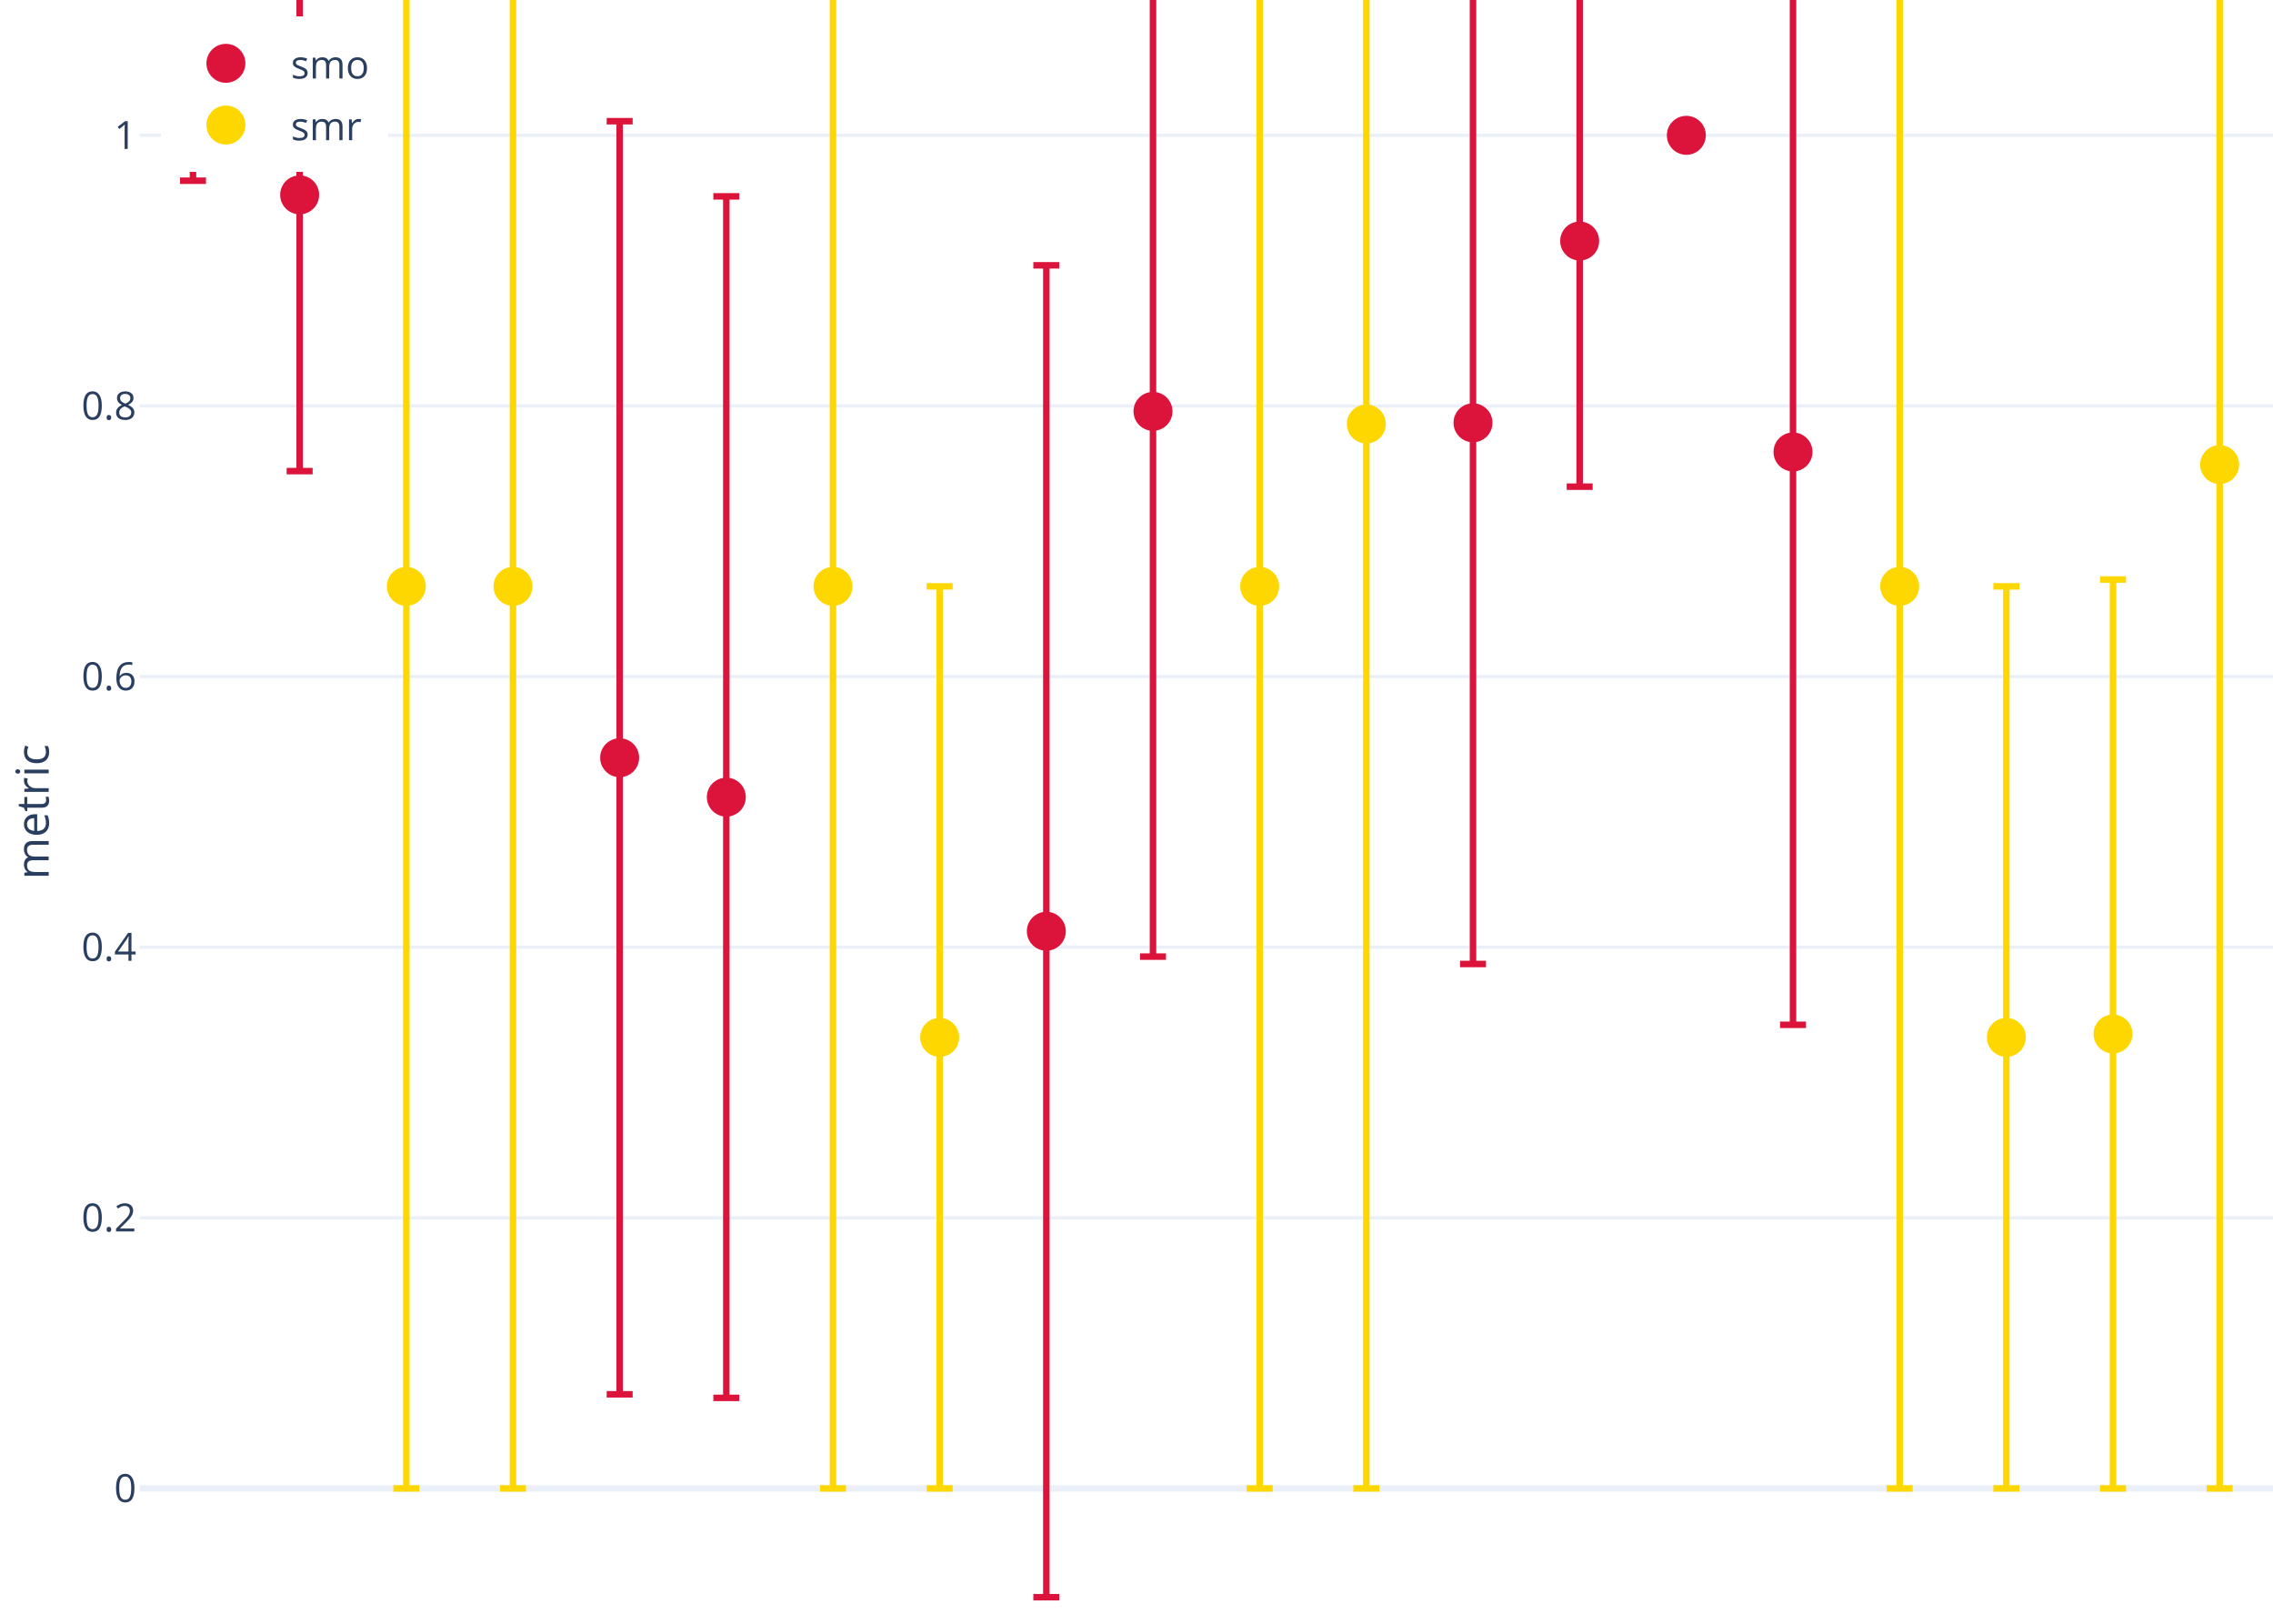
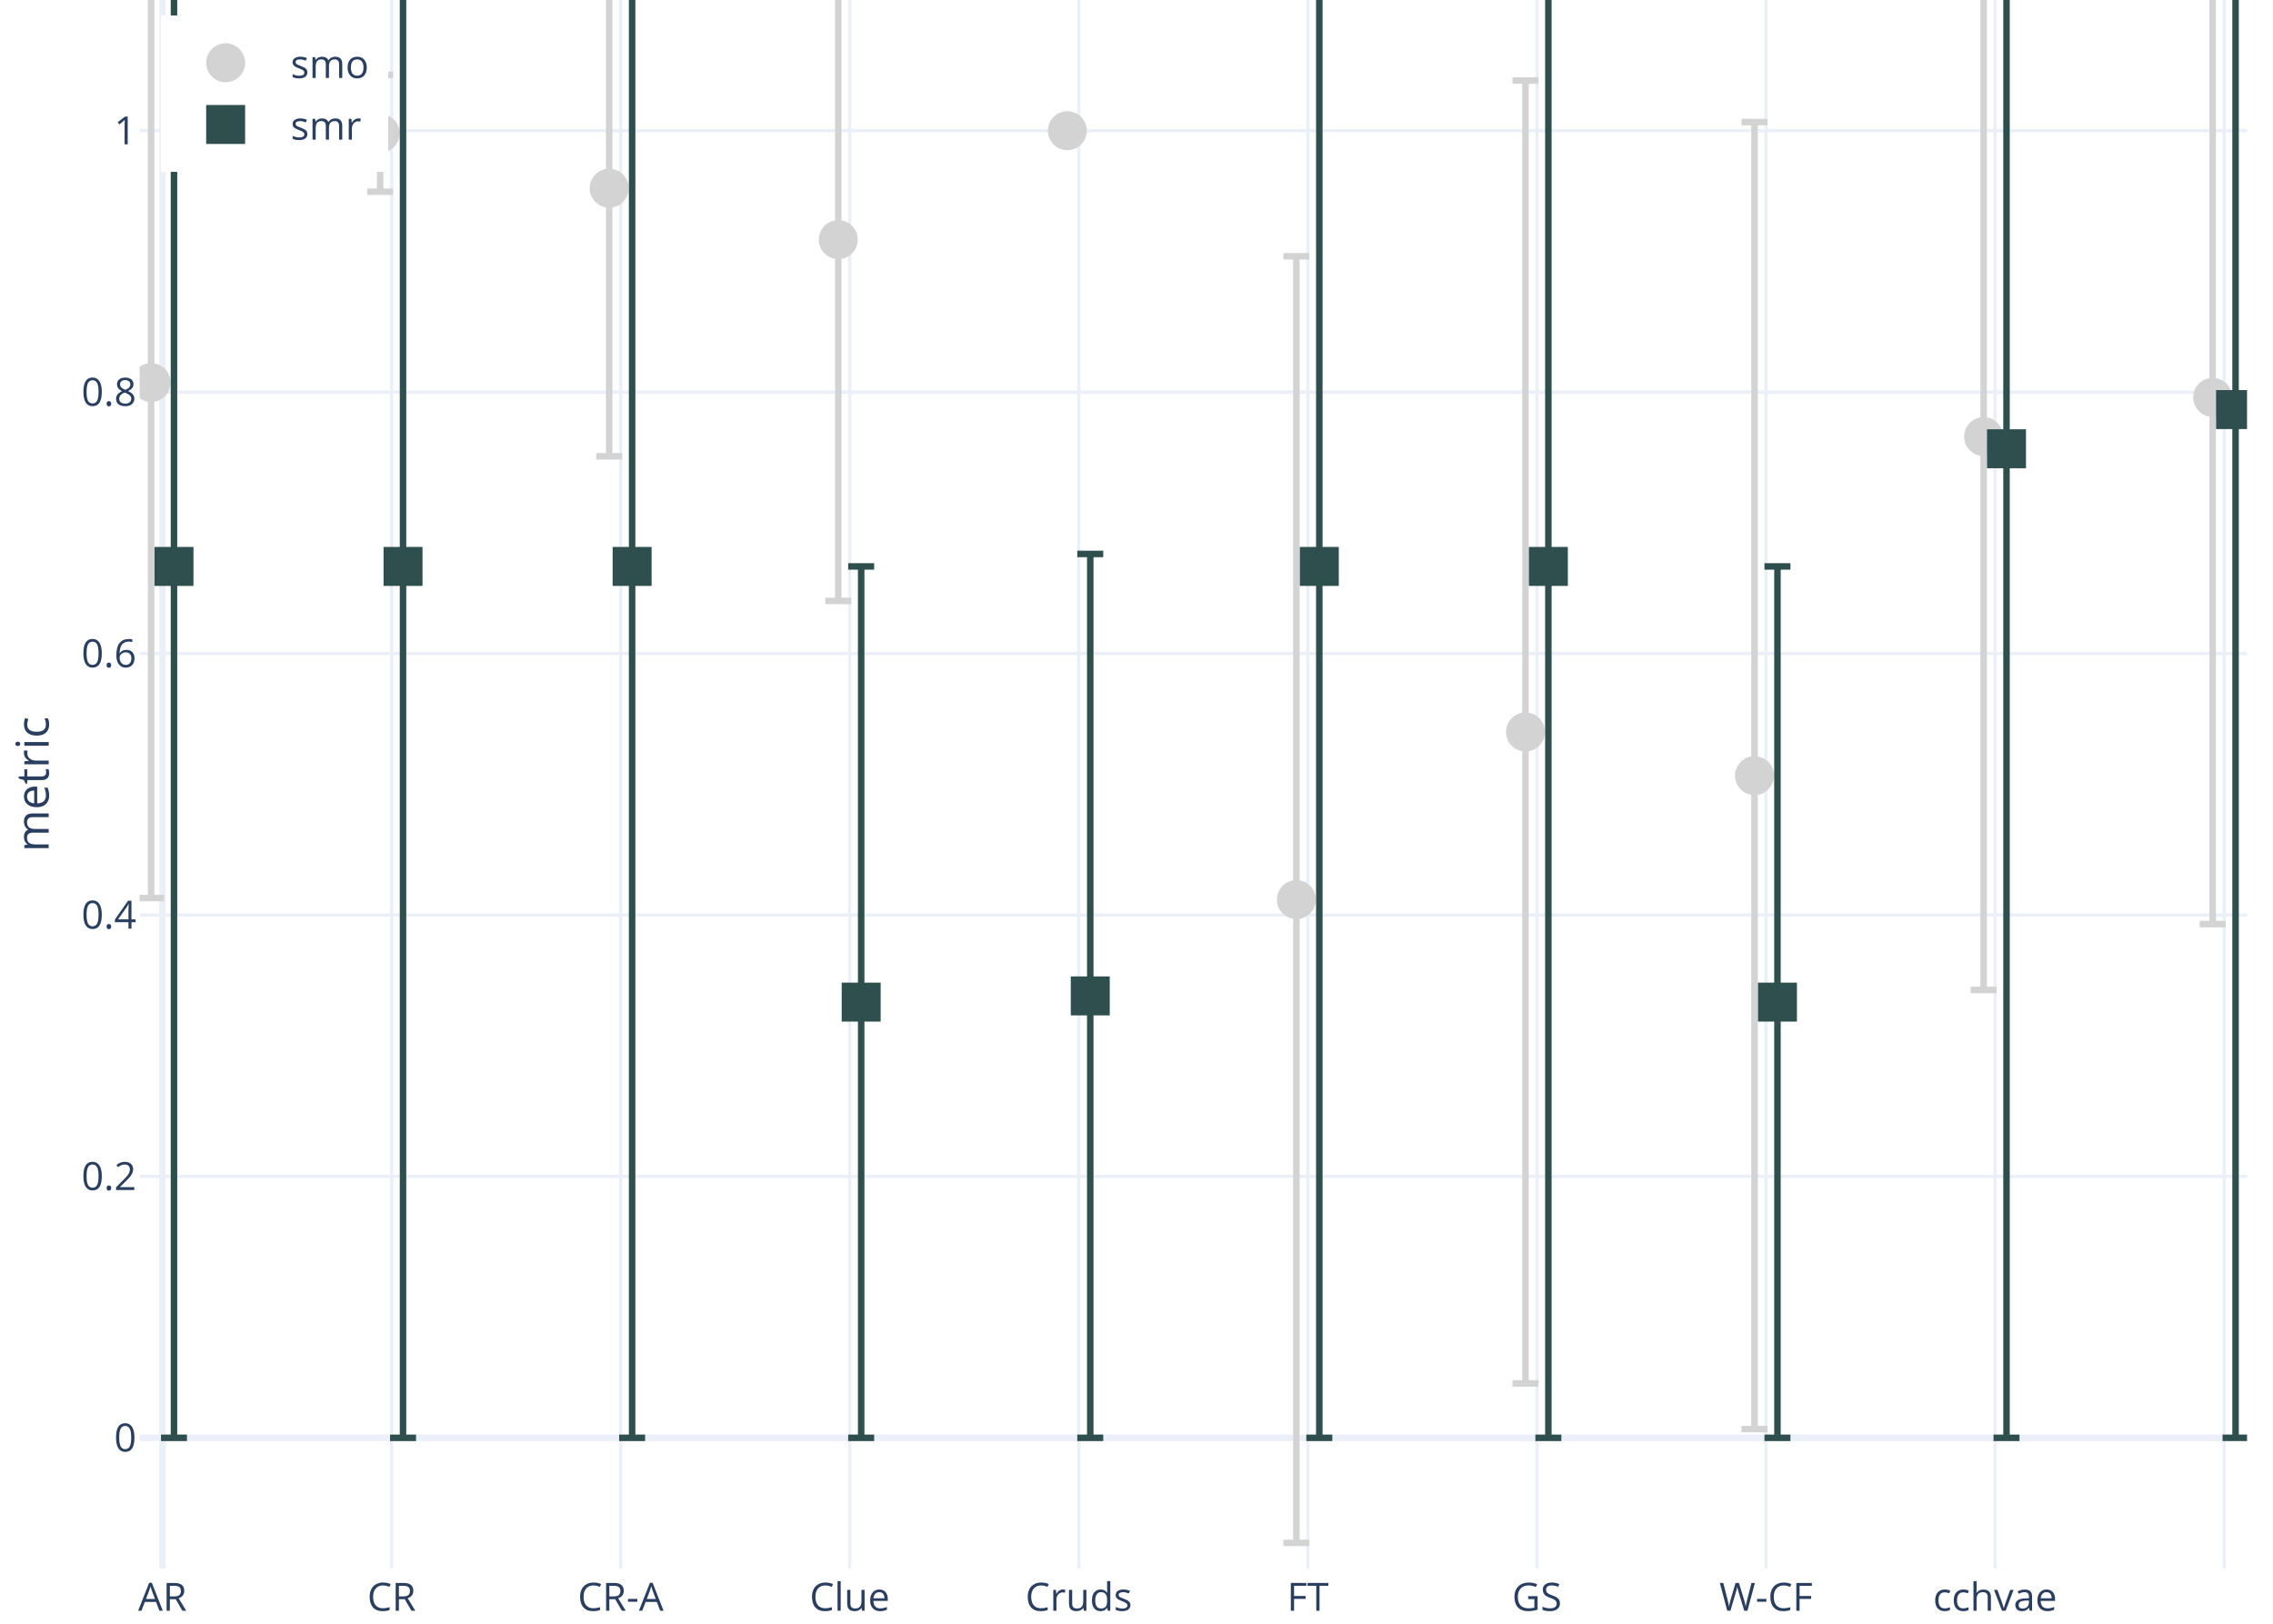
<svg xmlns="http://www.w3.org/2000/svg" class="main-svg" width="700" height="500" style="" viewBox="0 0 700 500">
  <rect x="0" y="0" width="700" height="500" style="fill: rgb(255, 255, 255); fill-opacity: 1;" />
-   <defs id="defs-d69b32">
+   <defs id="defs-d145e6">
    <g class="clips">
-       <clipPath id="clipd69b32xyplot" class="plotclip">
-         <rect width="657" height="500" />
-       </clipPath>
-       <clipPath class="axesclip" id="clipd69b32x">
-         <rect x="43" y="0" width="657" height="500" />
-       </clipPath>
-       <clipPath class="axesclip" id="clipd69b32y">
-         <rect x="0" y="0" width="700" height="500" />
-       </clipPath>
-       <clipPath class="axesclip" id="clipd69b32xy">
-         <rect x="43" y="0" width="657" height="500" />
+       <clipPath id="clipd145e6xyplot" class="plotclip">
+         <rect width="649" height="483" />
+       </clipPath>
+       <clipPath class="axesclip" id="clipd145e6x">
+         <rect x="43" y="0" width="649" height="500" />
+       </clipPath>
+       <clipPath class="axesclip" id="clipd145e6y">
+         <rect x="0" y="0" width="700" height="483" />
+       </clipPath>
+       <clipPath class="axesclip" id="clipd145e6xy">
+         <rect x="43" y="0" width="649" height="483" />
      </clipPath>
    </g>
    <g class="gradients" />
    <g class="patterns" />
  </defs>
  <g class="bglayer" />
  <g class="layer-below">
    <g class="imagelayer" />
    <g class="shapelayer" />
  </g>
  <g class="cartesianlayer">
    <g class="subplot xy">
      <g class="layer-subplot">
        <g class="shapelayer" />
        <g class="imagelayer" />
      </g>
      <g class="minor-gridlayer">
        <g class="x" />
        <g class="y" />
      </g>
      <g class="gridlayer">
-         <g class="x" />
+         <g class="x">
+           <path class="xgrid crisp" transform="translate(120.6,0)" d="M0,0v483" style="stroke: rgb(235, 240, 248); stroke-opacity: 1; stroke-width: 1px;" />
+           <path class="xgrid crisp" transform="translate(191.14,0)" d="M0,0v483" style="stroke: rgb(235, 240, 248); stroke-opacity: 1; stroke-width: 1px;" />
+           <path class="xgrid crisp" transform="translate(261.68,0)" d="M0,0v483" style="stroke: rgb(235, 240, 248); stroke-opacity: 1; stroke-width: 1px;" />
+           <path class="xgrid crisp" transform="translate(332.23,0)" d="M0,0v483" style="stroke: rgb(235, 240, 248); stroke-opacity: 1; stroke-width: 1px;" />
+           <path class="xgrid crisp" transform="translate(402.77,0)" d="M0,0v483" style="stroke: rgb(235, 240, 248); stroke-opacity: 1; stroke-width: 1px;" />
+           <path class="xgrid crisp" transform="translate(473.32,0)" d="M0,0v483" style="stroke: rgb(235, 240, 248); stroke-opacity: 1; stroke-width: 1px;" />
+           <path class="xgrid crisp" transform="translate(543.86,0)" d="M0,0v483" style="stroke: rgb(235, 240, 248); stroke-opacity: 1; stroke-width: 1px;" />
+           <path class="xgrid crisp" transform="translate(614.4,0)" d="M0,0v483" style="stroke: rgb(235, 240, 248); stroke-opacity: 1; stroke-width: 1px;" />
+           <path class="xgrid crisp" transform="translate(684.95,0)" d="M0,0v483" style="stroke: rgb(235, 240, 248); stroke-opacity: 1; stroke-width: 1px;" />
+         </g>
        <g class="y">
-           <path class="ygrid crisp" transform="translate(0,375)" d="M43,0h657" style="stroke: rgb(235, 240, 248); stroke-opacity: 1; stroke-width: 1px;" />
-           <path class="ygrid crisp" transform="translate(0,291.67)" d="M43,0h657" style="stroke: rgb(235, 240, 248); stroke-opacity: 1; stroke-width: 1px;" />
-           <path class="ygrid crisp" transform="translate(0,208.33)" d="M43,0h657" style="stroke: rgb(235, 240, 248); stroke-opacity: 1; stroke-width: 1px;" />
-           <path class="ygrid crisp" transform="translate(0,125)" d="M43,0h657" style="stroke: rgb(235, 240, 248); stroke-opacity: 1; stroke-width: 1px;" />
-           <path class="ygrid crisp" transform="translate(0,41.67)" d="M43,0h657" style="stroke: rgb(235, 240, 248); stroke-opacity: 1; stroke-width: 1px;" />
+           <path class="ygrid crisp" transform="translate(0,362.25)" d="M43,0h649" style="stroke: rgb(235, 240, 248); stroke-opacity: 1; stroke-width: 1px;" />
+           <path class="ygrid crisp" transform="translate(0,281.75)" d="M43,0h649" style="stroke: rgb(235, 240, 248); stroke-opacity: 1; stroke-width: 1px;" />
+           <path class="ygrid crisp" transform="translate(0,201.25)" d="M43,0h649" style="stroke: rgb(235, 240, 248); stroke-opacity: 1; stroke-width: 1px;" />
+           <path class="ygrid crisp" transform="translate(0,120.75)" d="M43,0h649" style="stroke: rgb(235, 240, 248); stroke-opacity: 1; stroke-width: 1px;" />
+           <path class="ygrid crisp" transform="translate(0,40.25)" d="M43,0h649" style="stroke: rgb(235, 240, 248); stroke-opacity: 1; stroke-width: 1px;" />
        </g>
      </g>
      <g class="zerolinelayer">
-         <path class="yzl zl crisp" transform="translate(0,458.33)" d="M43,0h657" style="stroke: rgb(235, 240, 248); stroke-opacity: 1; stroke-width: 2px;" />
+         <path class="xzl zl crisp" transform="translate(50.05,0)" d="M0,0v483" style="stroke: rgb(235, 240, 248); stroke-opacity: 1; stroke-width: 2px;" />
+         <path class="yzl zl crisp" transform="translate(0,442.75)" d="M43,0h649" style="stroke: rgb(235, 240, 248); stroke-opacity: 1; stroke-width: 2px;" />
      </g>
      <path class="xlines-below" />
      <path class="ylines-below" />
      <g class="overlines-below" />
      <g class="xaxislayer-below" />
      <g class="yaxislayer-below" />
      <g class="overaxes-below" />
-       <g class="plot" transform="translate(43,0)" clip-path="url(#clipd69b32xyplot)">
+       <g class="plot" transform="translate(43,0)" clip-path="url(#clipd145e6xyplot)">
        <g class="scatterlayer mlayer">
-           <g class="trace scatter trace222bdf" style="stroke-miterlimit: 2; opacity: 1;">
+           <g class="trace scatter trace781700" style="stroke-miterlimit: 2; opacity: 1;">
            <g class="fills" />
            <g class="errorbars">
              <g class="errorbar" style="opacity: 1;">
-                 <path class="yerror" d="M12.43,29.35h8m-4,0V55.65m-4,0h8" style="vector-effect: non-scaling-stroke; stroke-width: 2px; stroke: rgb(220, 20, 60); stroke-opacity: 1;" />
-               </g>
-               <g class="errorbar" style="opacity: 1;">
-                 <path class="yerror" d="M45.28,-25.07h8m-4,0V145.07m-4,0h8" style="vector-effect: non-scaling-stroke; stroke-width: 2px; stroke: rgb(220, 20, 60); stroke-opacity: 1;" />
-               </g>
-               <g class="errorbar" style="opacity: 1;">
-                 <path class="yerror" d="M143.83,37.32h8m-4,0V429.35m-4,0h8" style="vector-effect: non-scaling-stroke; stroke-width: 2px; stroke: rgb(220, 20, 60); stroke-opacity: 1;" />
-               </g>
-               <g class="errorbar" style="opacity: 1;">
-                 <path class="yerror" d="M176.68,60.47h8m-4,0V430.45m-4,0h8" style="vector-effect: non-scaling-stroke; stroke-width: 2px; stroke: rgb(220, 20, 60); stroke-opacity: 1;" />
-               </g>
-               <g class="errorbar" style="opacity: 1;">
-                 <path class="yerror" d="M275.23,81.7h8m-4,0V491.83m-4,0h8" style="vector-effect: non-scaling-stroke; stroke-width: 2px; stroke: rgb(220, 20, 60); stroke-opacity: 1;" />
-               </g>
-               <g class="errorbar" style="opacity: 1;">
-                 <path class="yerror" d="M308.08,-41.24h8m-4,0V294.57m-4,0h8" style="vector-effect: non-scaling-stroke; stroke-width: 2px; stroke: rgb(220, 20, 60); stroke-opacity: 1;" />
-               </g>
-               <g class="errorbar" style="opacity: 1;">
-                 <path class="yerror" d="M406.63,-36.46h8m-4,0V296.84m-4,0h8" style="vector-effect: non-scaling-stroke; stroke-width: 2px; stroke: rgb(220, 20, 60); stroke-opacity: 1;" />
-               </g>
-               <g class="errorbar" style="opacity: 1;">
-                 <path class="yerror" d="M439.48,-1.43h8m-4,0V149.86m-4,0h8" style="vector-effect: non-scaling-stroke; stroke-width: 2px; stroke: rgb(220, 20, 60); stroke-opacity: 1;" />
-               </g>
-               <g class="errorbar" style="opacity: 1;">
-                 <path class="yerror" d="M472.33,41.67h8m-4,0V41.67m-4,0h8" style="vector-effect: non-scaling-stroke; stroke-width: 2px; stroke: rgb(220, 20, 60); stroke-opacity: 1;" />
-               </g>
-               <g class="errorbar" style="opacity: 1;">
-                 <path class="yerror" d="M505.18,-37.24h8m-4,0V315.57m-4,0h8" style="vector-effect: non-scaling-stroke; stroke-width: 2px; stroke: rgb(220, 20, 60); stroke-opacity: 1;" />
+                 <path class="yerror" d="M70.07,23.07h8m-4,0V59.04m-4,0h8" style="vector-effect: non-scaling-stroke; stroke-width: 2px; stroke: rgb(211, 211, 211); stroke-opacity: 1;" />
+               </g>
+               <g class="errorbar" style="opacity: 1;">
+                 <path class="yerror" d="M140.61,-24.59h8m-4,0V140.51m-4,0h8" style="vector-effect: non-scaling-stroke; stroke-width: 2px; stroke: rgb(211, 211, 211); stroke-opacity: 1;" />
+               </g>
+               <g class="errorbar" style="opacity: 1;">
+                 <path class="yerror" d="M422.79,24.8h8m-4,0V426m-4,0h8" style="vector-effect: non-scaling-stroke; stroke-width: 2px; stroke: rgb(211, 211, 211); stroke-opacity: 1;" />
+               </g>
+               <g class="errorbar" style="opacity: 1;">
+                 <path class="yerror" d="M493.33,37.6h8m-4,0V440.06m-4,0h8" style="vector-effect: non-scaling-stroke; stroke-width: 2px; stroke: rgb(211, 211, 211); stroke-opacity: 1;" />
+               </g>
+               <g class="errorbar" style="opacity: 1;">
+                 <path class="yerror" d="M352.24,78.92h8m-4,0V475.11m-4,0h8" style="vector-effect: non-scaling-stroke; stroke-width: 2px; stroke: rgb(211, 211, 211); stroke-opacity: 1;" />
+               </g>
+               <g class="errorbar" style="opacity: 1;">
+                 <path class="yerror" d="M634.42,-39.84h8m-4,0V284.56m-4,0h8" style="vector-effect: non-scaling-stroke; stroke-width: 2px; stroke: rgb(211, 211, 211); stroke-opacity: 1;" />
+               </g>
+               <g class="errorbar" style="opacity: 1;">
+                 <path class="yerror" d="M-0.47,-40.95h8m-4,0V276.54m-4,0h8" style="vector-effect: non-scaling-stroke; stroke-width: 2px; stroke: rgb(211, 211, 211); stroke-opacity: 1;" />
+               </g>
+               <g class="errorbar" style="opacity: 1;">
+                 <path class="yerror" d="M211.16,-37.45h8m-4,0V185.04m-4,0h8" style="vector-effect: non-scaling-stroke; stroke-width: 2px; stroke: rgb(211, 211, 211); stroke-opacity: 1;" />
+               </g>
+               <g class="errorbar" style="opacity: 1;">
+                 <path class="yerror" d="M281.7,40.25h8m-4,0V40.25m-4,0h8" style="vector-effect: non-scaling-stroke; stroke-width: 2px; stroke: rgb(211, 211, 211); stroke-opacity: 1;" />
+               </g>
+               <g class="errorbar" style="opacity: 1;">
+                 <path class="yerror" d="M563.88,-35.97h8m-4,0V304.84m-4,0h8" style="vector-effect: non-scaling-stroke; stroke-width: 2px; stroke: rgb(211, 211, 211); stroke-opacity: 1;" />
              </g>
            </g>
            <g class="lines" />
            <g class="points">
-               <path class="point" transform="translate(16.43,42.5)" d="M6,0A6,6 0 1,1 0,-6A6,6 0 0,1 6,0Z" style="opacity: 1; stroke-width: 0px; fill: rgb(220, 20, 60); fill-opacity: 1;" />
-               <path class="point" transform="translate(49.28,60)" d="M6,0A6,6 0 1,1 0,-6A6,6 0 0,1 6,0Z" style="opacity: 1; stroke-width: 0px; fill: rgb(220, 20, 60); fill-opacity: 1;" />
-               <path class="point" transform="translate(147.83,233.33)" d="M6,0A6,6 0 1,1 0,-6A6,6 0 0,1 6,0Z" style="opacity: 1; stroke-width: 0px; fill: rgb(220, 20, 60); fill-opacity: 1;" />
-               <path class="point" transform="translate(180.68,245.46)" d="M6,0A6,6 0 1,1 0,-6A6,6 0 0,1 6,0Z" style="opacity: 1; stroke-width: 0px; fill: rgb(220, 20, 60); fill-opacity: 1;" />
-               <path class="point" transform="translate(279.23,286.76)" d="M6,0A6,6 0 1,1 0,-6A6,6 0 0,1 6,0Z" style="opacity: 1; stroke-width: 0px; fill: rgb(220, 20, 60); fill-opacity: 1;" />
-               <path class="point" transform="translate(312.08,126.67)" d="M6,0A6,6 0 1,1 0,-6A6,6 0 0,1 6,0Z" style="opacity: 1; stroke-width: 0px; fill: rgb(220, 20, 60); fill-opacity: 1;" />
-               <path class="point" transform="translate(410.63,130.19)" d="M6,0A6,6 0 1,1 0,-6A6,6 0 0,1 6,0Z" style="opacity: 1; stroke-width: 0px; fill: rgb(220, 20, 60); fill-opacity: 1;" />
-               <path class="point" transform="translate(443.48,74.22)" d="M6,0A6,6 0 1,1 0,-6A6,6 0 0,1 6,0Z" style="opacity: 1; stroke-width: 0px; fill: rgb(220, 20, 60); fill-opacity: 1;" />
-               <path class="point" transform="translate(476.33,41.67)" d="M6,0A6,6 0 1,1 0,-6A6,6 0 0,1 6,0Z" style="opacity: 1; stroke-width: 0px; fill: rgb(220, 20, 60); fill-opacity: 1;" />
-               <path class="point" transform="translate(509.18,139.17)" d="M6,0A6,6 0 1,1 0,-6A6,6 0 0,1 6,0Z" style="opacity: 1; stroke-width: 0px; fill: rgb(220, 20, 60); fill-opacity: 1;" />
+               <path class="point" transform="translate(74.07,41.06)" d="M6,0A6,6 0 1,1 0,-6A6,6 0 0,1 6,0Z" style="opacity: 1; stroke-width: 0px; fill: rgb(211, 211, 211); fill-opacity: 1;" />
+               <path class="point" transform="translate(144.61,57.96)" d="M6,0A6,6 0 1,1 0,-6A6,6 0 0,1 6,0Z" style="opacity: 1; stroke-width: 0px; fill: rgb(211, 211, 211); fill-opacity: 1;" />
+               <path class="point" transform="translate(426.79,225.4)" d="M6,0A6,6 0 1,1 0,-6A6,6 0 0,1 6,0Z" style="opacity: 1; stroke-width: 0px; fill: rgb(211, 211, 211); fill-opacity: 1;" />
+               <path class="point" transform="translate(497.33,238.83)" d="M6,0A6,6 0 1,1 0,-6A6,6 0 0,1 6,0Z" style="opacity: 1; stroke-width: 0px; fill: rgb(211, 211, 211); fill-opacity: 1;" />
+               <path class="point" transform="translate(356.24,277.01)" d="M6,0A6,6 0 1,1 0,-6A6,6 0 0,1 6,0Z" style="opacity: 1; stroke-width: 0px; fill: rgb(211, 211, 211); fill-opacity: 1;" />
+               <path class="point" transform="translate(638.42,122.36)" d="M6,0A6,6 0 1,1 0,-6A6,6 0 0,1 6,0Z" style="opacity: 1; stroke-width: 0px; fill: rgb(211, 211, 211); fill-opacity: 1;" />
+               <path class="point" transform="translate(3.53,117.8)" d="M6,0A6,6 0 1,1 0,-6A6,6 0 0,1 6,0Z" style="opacity: 1; stroke-width: 0px; fill: rgb(211, 211, 211); fill-opacity: 1;" />
+               <path class="point" transform="translate(215.16,73.79)" d="M6,0A6,6 0 1,1 0,-6A6,6 0 0,1 6,0Z" style="opacity: 1; stroke-width: 0px; fill: rgb(211, 211, 211); fill-opacity: 1;" />
+               <path class="point" transform="translate(285.7,40.25)" d="M6,0A6,6 0 1,1 0,-6A6,6 0 0,1 6,0Z" style="opacity: 1; stroke-width: 0px; fill: rgb(211, 211, 211); fill-opacity: 1;" />
+               <path class="point" transform="translate(567.88,134.44)" d="M6,0A6,6 0 1,1 0,-6A6,6 0 0,1 6,0Z" style="opacity: 1; stroke-width: 0px; fill: rgb(211, 211, 211); fill-opacity: 1;" />
            </g>
            <g class="text" />
          </g>
-           <g class="trace scatter trace025680" style="stroke-miterlimit: 2; opacity: 1;">
+           <g class="trace scatter trace0efbb7" style="stroke-miterlimit: 2; opacity: 1;">
            <g class="fills" />
            <g class="errorbars">
              <g class="errorbar" style="opacity: 1;">
-                 <path class="yerror" d="M78.13,-97.22h8m-4,0V458.33m-4,0h8" style="vector-effect: non-scaling-stroke; stroke-width: 2px; stroke: rgb(255, 215, 0); stroke-opacity: 1;" />
-               </g>
-               <g class="errorbar" style="opacity: 1;">
-                 <path class="yerror" d="M110.98,-97.22h8m-4,0V458.33m-4,0h8" style="vector-effect: non-scaling-stroke; stroke-width: 2px; stroke: rgb(255, 215, 0); stroke-opacity: 1;" />
-               </g>
-               <g class="errorbar" style="opacity: 1;">
-                 <path class="yerror" d="M209.53,-97.22h8m-4,0V458.33m-4,0h8" style="vector-effect: non-scaling-stroke; stroke-width: 2px; stroke: rgb(255, 215, 0); stroke-opacity: 1;" />
-               </g>
-               <g class="errorbar" style="opacity: 1;">
-                 <path class="yerror" d="M242.38,180.56h8m-4,0V458.33m-4,0h8" style="vector-effect: non-scaling-stroke; stroke-width: 2px; stroke: rgb(255, 215, 0); stroke-opacity: 1;" />
-               </g>
-               <g class="errorbar" style="opacity: 1;">
-                 <path class="yerror" d="M340.93,-97.22h8m-4,0V458.33m-4,0h8" style="vector-effect: non-scaling-stroke; stroke-width: 2px; stroke: rgb(255, 215, 0); stroke-opacity: 1;" />
-               </g>
-               <g class="errorbar" style="opacity: 1;">
-                 <path class="yerror" d="M373.78,-197.22h8m-4,0V458.33m-4,0h8" style="vector-effect: non-scaling-stroke; stroke-width: 2px; stroke: rgb(255, 215, 0); stroke-opacity: 1;" />
-               </g>
-               <g class="errorbar" style="opacity: 1;">
-                 <path class="yerror" d="M538.03,-97.22h8m-4,0V458.33m-4,0h8" style="vector-effect: non-scaling-stroke; stroke-width: 2px; stroke: rgb(255, 215, 0); stroke-opacity: 1;" />
-               </g>
-               <g class="errorbar" style="opacity: 1;">
-                 <path class="yerror" d="M570.88,180.56h8m-4,0V458.33m-4,0h8" style="vector-effect: non-scaling-stroke; stroke-width: 2px; stroke: rgb(255, 215, 0); stroke-opacity: 1;" />
-               </g>
-               <g class="errorbar" style="opacity: 1;">
-                 <path class="yerror" d="M603.73,178.45h8m-4,0V458.33m-4,0h8" style="vector-effect: non-scaling-stroke; stroke-width: 2px; stroke: rgb(255, 215, 0); stroke-opacity: 1;" />
-               </g>
-               <g class="errorbar" style="opacity: 1;">
-                 <path class="yerror" d="M636.57,-172.22h8m-4,0V458.33m-4,0h8" style="vector-effect: non-scaling-stroke; stroke-width: 2px; stroke: rgb(255, 215, 0); stroke-opacity: 1;" />
+                 <path class="yerror" d="M77.12,-93.92h8m-4,0V442.75m-4,0h8" style="vector-effect: non-scaling-stroke; stroke-width: 2px; stroke: rgb(47, 79, 79); stroke-opacity: 1;" />
+               </g>
+               <g class="errorbar" style="opacity: 1;">
+                 <path class="yerror" d="M147.67,-93.92h8m-4,0V442.75m-4,0h8" style="vector-effect: non-scaling-stroke; stroke-width: 2px; stroke: rgb(47, 79, 79); stroke-opacity: 1;" />
+               </g>
+               <g class="errorbar" style="opacity: 1;">
+                 <path class="yerror" d="M429.84,-93.92h8m-4,0V442.75m-4,0h8" style="vector-effect: non-scaling-stroke; stroke-width: 2px; stroke: rgb(47, 79, 79); stroke-opacity: 1;" />
+               </g>
+               <g class="errorbar" style="opacity: 1;">
+                 <path class="yerror" d="M500.39,174.42h8m-4,0V442.75m-4,0h8" style="vector-effect: non-scaling-stroke; stroke-width: 2px; stroke: rgb(47, 79, 79); stroke-opacity: 1;" />
+               </g>
+               <g class="errorbar" style="opacity: 1;">
+                 <path class="yerror" d="M359.3,-93.92h8m-4,0V442.75m-4,0h8" style="vector-effect: non-scaling-stroke; stroke-width: 2px; stroke: rgb(47, 79, 79); stroke-opacity: 1;" />
+               </g>
+               <g class="errorbar" style="opacity: 1;">
+                 <path class="yerror" d="M641.47,-190.52h8m-4,0V442.75m-4,0h8" style="vector-effect: non-scaling-stroke; stroke-width: 2px; stroke: rgb(47, 79, 79); stroke-opacity: 1;" />
+               </g>
+               <g class="errorbar" style="opacity: 1;">
+                 <path class="yerror" d="M6.58,-93.92h8m-4,0V442.75m-4,0h8" style="vector-effect: non-scaling-stroke; stroke-width: 2px; stroke: rgb(47, 79, 79); stroke-opacity: 1;" />
+               </g>
+               <g class="errorbar" style="opacity: 1;">
+                 <path class="yerror" d="M218.21,174.42h8m-4,0V442.75m-4,0h8" style="vector-effect: non-scaling-stroke; stroke-width: 2px; stroke: rgb(47, 79, 79); stroke-opacity: 1;" />
+               </g>
+               <g class="errorbar" style="opacity: 1;">
+                 <path class="yerror" d="M288.76,170.58h8m-4,0V442.75m-4,0h8" style="vector-effect: non-scaling-stroke; stroke-width: 2px; stroke: rgb(47, 79, 79); stroke-opacity: 1;" />
+               </g>
+               <g class="errorbar" style="opacity: 1;">
+                 <path class="yerror" d="M570.93,-166.37h8m-4,0V442.75m-4,0h8" style="vector-effect: non-scaling-stroke; stroke-width: 2px; stroke: rgb(47, 79, 79); stroke-opacity: 1;" />
              </g>
            </g>
            <g class="lines" />
            <g class="points">
-               <path class="point" transform="translate(82.13,180.56)" d="M6,0A6,6 0 1,1 0,-6A6,6 0 0,1 6,0Z" style="opacity: 1; stroke-width: 0px; fill: rgb(255, 215, 0); fill-opacity: 1;" />
-               <path class="point" transform="translate(114.98,180.56)" d="M6,0A6,6 0 1,1 0,-6A6,6 0 0,1 6,0Z" style="opacity: 1; stroke-width: 0px; fill: rgb(255, 215, 0); fill-opacity: 1;" />
-               <path class="point" transform="translate(213.53,180.56)" d="M6,0A6,6 0 1,1 0,-6A6,6 0 0,1 6,0Z" style="opacity: 1; stroke-width: 0px; fill: rgb(255, 215, 0); fill-opacity: 1;" />
-               <path class="point" transform="translate(246.38,319.44)" d="M6,0A6,6 0 1,1 0,-6A6,6 0 0,1 6,0Z" style="opacity: 1; stroke-width: 0px; fill: rgb(255, 215, 0); fill-opacity: 1;" />
-               <path class="point" transform="translate(344.93,180.56)" d="M6,0A6,6 0 1,1 0,-6A6,6 0 0,1 6,0Z" style="opacity: 1; stroke-width: 0px; fill: rgb(255, 215, 0); fill-opacity: 1;" />
-               <path class="point" transform="translate(377.78,130.56)" d="M6,0A6,6 0 1,1 0,-6A6,6 0 0,1 6,0Z" style="opacity: 1; stroke-width: 0px; fill: rgb(255, 215, 0); fill-opacity: 1;" />
-               <path class="point" transform="translate(542.03,180.56)" d="M6,0A6,6 0 1,1 0,-6A6,6 0 0,1 6,0Z" style="opacity: 1; stroke-width: 0px; fill: rgb(255, 215, 0); fill-opacity: 1;" />
-               <path class="point" transform="translate(574.88,319.44)" d="M6,0A6,6 0 1,1 0,-6A6,6 0 0,1 6,0Z" style="opacity: 1; stroke-width: 0px; fill: rgb(255, 215, 0); fill-opacity: 1;" />
-               <path class="point" transform="translate(607.73,318.39)" d="M6,0A6,6 0 1,1 0,-6A6,6 0 0,1 6,0Z" style="opacity: 1; stroke-width: 0px; fill: rgb(255, 215, 0); fill-opacity: 1;" />
-               <path class="point" transform="translate(640.57,143.06)" d="M6,0A6,6 0 1,1 0,-6A6,6 0 0,1 6,0Z" style="opacity: 1; stroke-width: 0px; fill: rgb(255, 215, 0); fill-opacity: 1;" />
+               <path class="point" transform="translate(81.12,174.42)" d="M6,6H-6V-6H6Z" style="opacity: 1; stroke-width: 0px; fill: rgb(47, 79, 79); fill-opacity: 1;" />
+               <path class="point" transform="translate(151.67,174.42)" d="M6,6H-6V-6H6Z" style="opacity: 1; stroke-width: 0px; fill: rgb(47, 79, 79); fill-opacity: 1;" />
+               <path class="point" transform="translate(433.84,174.42)" d="M6,6H-6V-6H6Z" style="opacity: 1; stroke-width: 0px; fill: rgb(47, 79, 79); fill-opacity: 1;" />
+               <path class="point" transform="translate(504.39,308.58)" d="M6,6H-6V-6H6Z" style="opacity: 1; stroke-width: 0px; fill: rgb(47, 79, 79); fill-opacity: 1;" />
+               <path class="point" transform="translate(363.3,174.42)" d="M6,6H-6V-6H6Z" style="opacity: 1; stroke-width: 0px; fill: rgb(47, 79, 79); fill-opacity: 1;" />
+               <path class="point" transform="translate(645.47,126.12)" d="M6,6H-6V-6H6Z" style="opacity: 1; stroke-width: 0px; fill: rgb(47, 79, 79); fill-opacity: 1;" />
+               <path class="point" transform="translate(10.58,174.42)" d="M6,6H-6V-6H6Z" style="opacity: 1; stroke-width: 0px; fill: rgb(47, 79, 79); fill-opacity: 1;" />
+               <path class="point" transform="translate(222.21,308.58)" d="M6,6H-6V-6H6Z" style="opacity: 1; stroke-width: 0px; fill: rgb(47, 79, 79); fill-opacity: 1;" />
+               <path class="point" transform="translate(292.76,306.67)" d="M6,6H-6V-6H6Z" style="opacity: 1; stroke-width: 0px; fill: rgb(47, 79, 79); fill-opacity: 1;" />
+               <path class="point" transform="translate(574.93,138.19)" d="M6,6H-6V-6H6Z" style="opacity: 1; stroke-width: 0px; fill: rgb(47, 79, 79); fill-opacity: 1;" />
            </g>
            <g class="text" />
          </g>
        </g>
      </g>
      <g class="overplot" />
      <path class="xlines-above crisp" d="M0,0" style="fill: none;" />
      <path class="ylines-above crisp" d="M0,0" style="fill: none;" />
      <g class="overlines-above" />
-       <g class="xaxislayer-above" />
+       <g class="xaxislayer-above">
+         <g class="xtick">
+           <text text-anchor="middle" x="0" y="496" transform="translate(50.05,0)" style="font-family: 'Open Sans', verdana, arial, sans-serif; font-size: 12px; fill: rgb(42, 63, 95); fill-opacity: 1; white-space: pre; opacity: 1;">AR</text>
+         </g>
+         <g class="xtick">
+           <text text-anchor="middle" x="0" y="496" style="font-family: 'Open Sans', verdana, arial, sans-serif; font-size: 12px; fill: rgb(42, 63, 95); fill-opacity: 1; white-space: pre; opacity: 1;" transform="translate(120.6,0)">CR</text>
+         </g>
+         <g class="xtick">
+           <text text-anchor="middle" x="0" y="496" style="font-family: 'Open Sans', verdana, arial, sans-serif; font-size: 12px; fill: rgb(42, 63, 95); fill-opacity: 1; white-space: pre; opacity: 1;" transform="translate(191.14,0)">CR-A</text>
+         </g>
+         <g class="xtick">
+           <text text-anchor="middle" x="0" y="496" style="font-family: 'Open Sans', verdana, arial, sans-serif; font-size: 12px; fill: rgb(42, 63, 95); fill-opacity: 1; white-space: pre; opacity: 1;" transform="translate(261.68,0)">Clue</text>
+         </g>
+         <g class="xtick">
+           <text text-anchor="middle" x="0" y="496" style="font-family: 'Open Sans', verdana, arial, sans-serif; font-size: 12px; fill: rgb(42, 63, 95); fill-opacity: 1; white-space: pre; opacity: 1;" transform="translate(332.23,0)">Cruds</text>
+         </g>
+         <g class="xtick">
+           <text text-anchor="middle" x="0" y="496" style="font-family: 'Open Sans', verdana, arial, sans-serif; font-size: 12px; fill: rgb(42, 63, 95); fill-opacity: 1; white-space: pre; opacity: 1;" transform="translate(402.77,0)">FT</text>
+         </g>
+         <g class="xtick">
+           <text text-anchor="middle" x="0" y="496" style="font-family: 'Open Sans', verdana, arial, sans-serif; font-size: 12px; fill: rgb(42, 63, 95); fill-opacity: 1; white-space: pre; opacity: 1;" transform="translate(473.32,0)">GS</text>
+         </g>
+         <g class="xtick">
+           <text text-anchor="middle" x="0" y="496" style="font-family: 'Open Sans', verdana, arial, sans-serif; font-size: 12px; fill: rgb(42, 63, 95); fill-opacity: 1; white-space: pre; opacity: 1;" transform="translate(543.86,0)">W-CF</text>
+         </g>
+         <g class="xtick">
+           <text text-anchor="middle" x="0" y="496" style="font-family: 'Open Sans', verdana, arial, sans-serif; font-size: 12px; fill: rgb(42, 63, 95); fill-opacity: 1; white-space: pre; opacity: 1;" transform="translate(614.4,0)">cchvae</text>
+         </g>
+         <g class="xtick">
+           <text text-anchor="middle" x="0" y="496" style="font-family: 'Open Sans', verdana, arial, sans-serif; font-size: 12px; fill: rgb(42, 63, 95); fill-opacity: 1; white-space: pre; opacity: 0;" transform="translate(684.95,0)">focus</text>
+         </g>
+       </g>
      <g class="yaxislayer-above">
        <g class="ytick">
-           <text text-anchor="end" x="42" y="4.2" transform="translate(0,458.33)" style="font-family: 'Open Sans', verdana, arial, sans-serif; font-size: 12px; fill: rgb(42, 63, 95); fill-opacity: 1; white-space: pre; opacity: 1;">0</text>
-         </g>
-         <g class="ytick">
-           <text text-anchor="end" x="42" y="4.2" style="font-family: 'Open Sans', verdana, arial, sans-serif; font-size: 12px; fill: rgb(42, 63, 95); fill-opacity: 1; white-space: pre; opacity: 1;" transform="translate(0,375)">0.2</text>
-         </g>
-         <g class="ytick">
-           <text text-anchor="end" x="42" y="4.2" style="font-family: 'Open Sans', verdana, arial, sans-serif; font-size: 12px; fill: rgb(42, 63, 95); fill-opacity: 1; white-space: pre; opacity: 1;" transform="translate(0,291.67)">0.4</text>
-         </g>
-         <g class="ytick">
-           <text text-anchor="end" x="42" y="4.2" style="font-family: 'Open Sans', verdana, arial, sans-serif; font-size: 12px; fill: rgb(42, 63, 95); fill-opacity: 1; white-space: pre; opacity: 1;" transform="translate(0,208.33)">0.6</text>
-         </g>
-         <g class="ytick">
-           <text text-anchor="end" x="42" y="4.2" style="font-family: 'Open Sans', verdana, arial, sans-serif; font-size: 12px; fill: rgb(42, 63, 95); fill-opacity: 1; white-space: pre; opacity: 1;" transform="translate(0,125)">0.8</text>
-         </g>
-         <g class="ytick">
-           <text text-anchor="end" x="42" y="4.2" style="font-family: 'Open Sans', verdana, arial, sans-serif; font-size: 12px; fill: rgb(42, 63, 95); fill-opacity: 1; white-space: pre; opacity: 1;" transform="translate(0,41.67)">1</text>
+           <text text-anchor="end" x="42" y="4.2" transform="translate(0,442.75)" style="font-family: 'Open Sans', verdana, arial, sans-serif; font-size: 12px; fill: rgb(42, 63, 95); fill-opacity: 1; white-space: pre; opacity: 1;">0</text>
+         </g>
+         <g class="ytick">
+           <text text-anchor="end" x="42" y="4.2" style="font-family: 'Open Sans', verdana, arial, sans-serif; font-size: 12px; fill: rgb(42, 63, 95); fill-opacity: 1; white-space: pre; opacity: 1;" transform="translate(0,362.25)">0.2</text>
+         </g>
+         <g class="ytick">
+           <text text-anchor="end" x="42" y="4.2" style="font-family: 'Open Sans', verdana, arial, sans-serif; font-size: 12px; fill: rgb(42, 63, 95); fill-opacity: 1; white-space: pre; opacity: 1;" transform="translate(0,281.75)">0.4</text>
+         </g>
+         <g class="ytick">
+           <text text-anchor="end" x="42" y="4.2" style="font-family: 'Open Sans', verdana, arial, sans-serif; font-size: 12px; fill: rgb(42, 63, 95); fill-opacity: 1; white-space: pre; opacity: 1;" transform="translate(0,201.25)">0.6</text>
+         </g>
+         <g class="ytick">
+           <text text-anchor="end" x="42" y="4.2" style="font-family: 'Open Sans', verdana, arial, sans-serif; font-size: 12px; fill: rgb(42, 63, 95); fill-opacity: 1; white-space: pre; opacity: 1;" transform="translate(0,120.75)">0.8</text>
+         </g>
+         <g class="ytick">
+           <text text-anchor="end" x="42" y="4.2" style="font-family: 'Open Sans', verdana, arial, sans-serif; font-size: 12px; fill: rgb(42, 63, 95); fill-opacity: 1; white-space: pre; opacity: 1;" transform="translate(0,40.25)">1</text>
        </g>
      </g>
      <g class="overaxes-above" />
    </g>
  </g>
  <g class="polarlayer" />
  <g class="smithlayer" />
  <g class="ternarylayer" />
  <g class="geolayer" />
  <g class="funnelarealayer" />
  <g class="pielayer" />
  <g class="iciclelayer" />
  <g class="treemaplayer" />
  <g class="sunburstlayer" />
  <g class="glimages" />
-   <defs id="topdefs-d69b32">
+   <defs id="topdefs-d145e6">
    <g class="clips" />
-     <clipPath id="legendd69b32">
+     <clipPath id="legendd145e6">
      <rect width="70" height="48" x="0" y="0" />
    </clipPath>
  </defs>
  <g class="layer-above">
    <g class="imagelayer" />
    <g class="shapelayer" />
  </g>
  <g class="infolayer">
-     <g class="legend" pointer-events="all" transform="translate(49.57,5)">
+     <g class="legend" pointer-events="all" transform="translate(49.49,4.83)">
      <rect class="bg" shape-rendering="crispEdges" width="70" height="48" x="0" y="0" style="stroke: rgb(68, 68, 68); stroke-opacity: 1; fill: rgb(255, 255, 255); fill-opacity: 1; stroke-width: 0px;" />
-       <g class="scrollbox" transform="" clip-path="url(#legendd69b32)">
+       <g class="scrollbox" transform="" clip-path="url(#legendd145e6)">
        <g class="groups">
          <g class="traces" transform="translate(0,14.5)" style="opacity: 1;">
            <text class="legendtext" text-anchor="start" x="40" y="4.68" style="font-family: 'Open Sans', verdana, arial, sans-serif; font-size: 12px; fill: rgb(42, 63, 95); fill-opacity: 1; white-space: pre;">smo</text>
            <g class="layers" style="opacity: 1;">
              <g class="legendfill" />
              <g class="legendlines" />
              <g class="legendsymbols">
                <g class="legendpoints">
-                   <path class="scatterpts" transform="translate(20,0)" d="M6,0A6,6 0 1,1 0,-6A6,6 0 0,1 6,0Z" style="opacity: 1; stroke-width: 0px; fill: rgb(220, 20, 60); fill-opacity: 1;" />
+                   <path class="scatterpts" transform="translate(20,0)" d="M6,0A6,6 0 1,1 0,-6A6,6 0 0,1 6,0Z" style="opacity: 1; stroke-width: 0px; fill: rgb(211, 211, 211); fill-opacity: 1;" />
                </g>
              </g>
            </g>
            <rect class="legendtoggle" x="0" y="-9.5" width="64.141" height="19" style="fill: rgb(0, 0, 0); fill-opacity: 0;" />
          </g>
          <g class="traces" transform="translate(0,33.5)" style="opacity: 1;">
            <text class="legendtext" text-anchor="start" x="40" y="4.68" style="font-family: 'Open Sans', verdana, arial, sans-serif; font-size: 12px; fill: rgb(42, 63, 95); fill-opacity: 1; white-space: pre;">smr</text>
            <g class="layers" style="opacity: 1;">
              <g class="legendfill" />
              <g class="legendlines" />
              <g class="legendsymbols">
                <g class="legendpoints">
-                   <path class="scatterpts" transform="translate(20,0)" d="M6,0A6,6 0 1,1 0,-6A6,6 0 0,1 6,0Z" style="opacity: 1; stroke-width: 0px; fill: rgb(255, 215, 0); fill-opacity: 1;" />
+                   <path class="scatterpts" transform="translate(20,0)" d="M6,6H-6V-6H6Z" style="opacity: 1; stroke-width: 0px; fill: rgb(47, 79, 79); fill-opacity: 1;" />
                </g>
              </g>
            </g>
            <rect class="legendtoggle" x="0" y="-9.5" width="64.141" height="19" style="fill: rgb(0, 0, 0); fill-opacity: 0;" />
          </g>
        </g>
      </g>
      <rect class="scrollbar" rx="20" ry="3" width="0" height="0" x="0" y="0" style="fill: rgb(128, 139, 164); fill-opacity: 1;" />
    </g>
    <g class="g-gtitle" />
    <g class="g-xtitle" />
    <g class="g-ytitle" transform="translate(14.22168,0)">
-       <text class="ytitle" transform="rotate(-90,0.778125,250)" x="0.778" y="250" text-anchor="middle" style="font-family: 'Open Sans', verdana, arial, sans-serif; font-size: 14px; fill: rgb(42, 63, 95); opacity: 1; font-weight: normal; white-space: pre;">metric</text>
+       <text class="ytitle" transform="rotate(-90,0.778125,241.5)" x="0.778" y="241.5" text-anchor="middle" style="font-family: 'Open Sans', verdana, arial, sans-serif; font-size: 14px; fill: rgb(42, 63, 95); opacity: 1; font-weight: normal; white-space: pre;">metric</text>
    </g>
  </g>
</svg>
